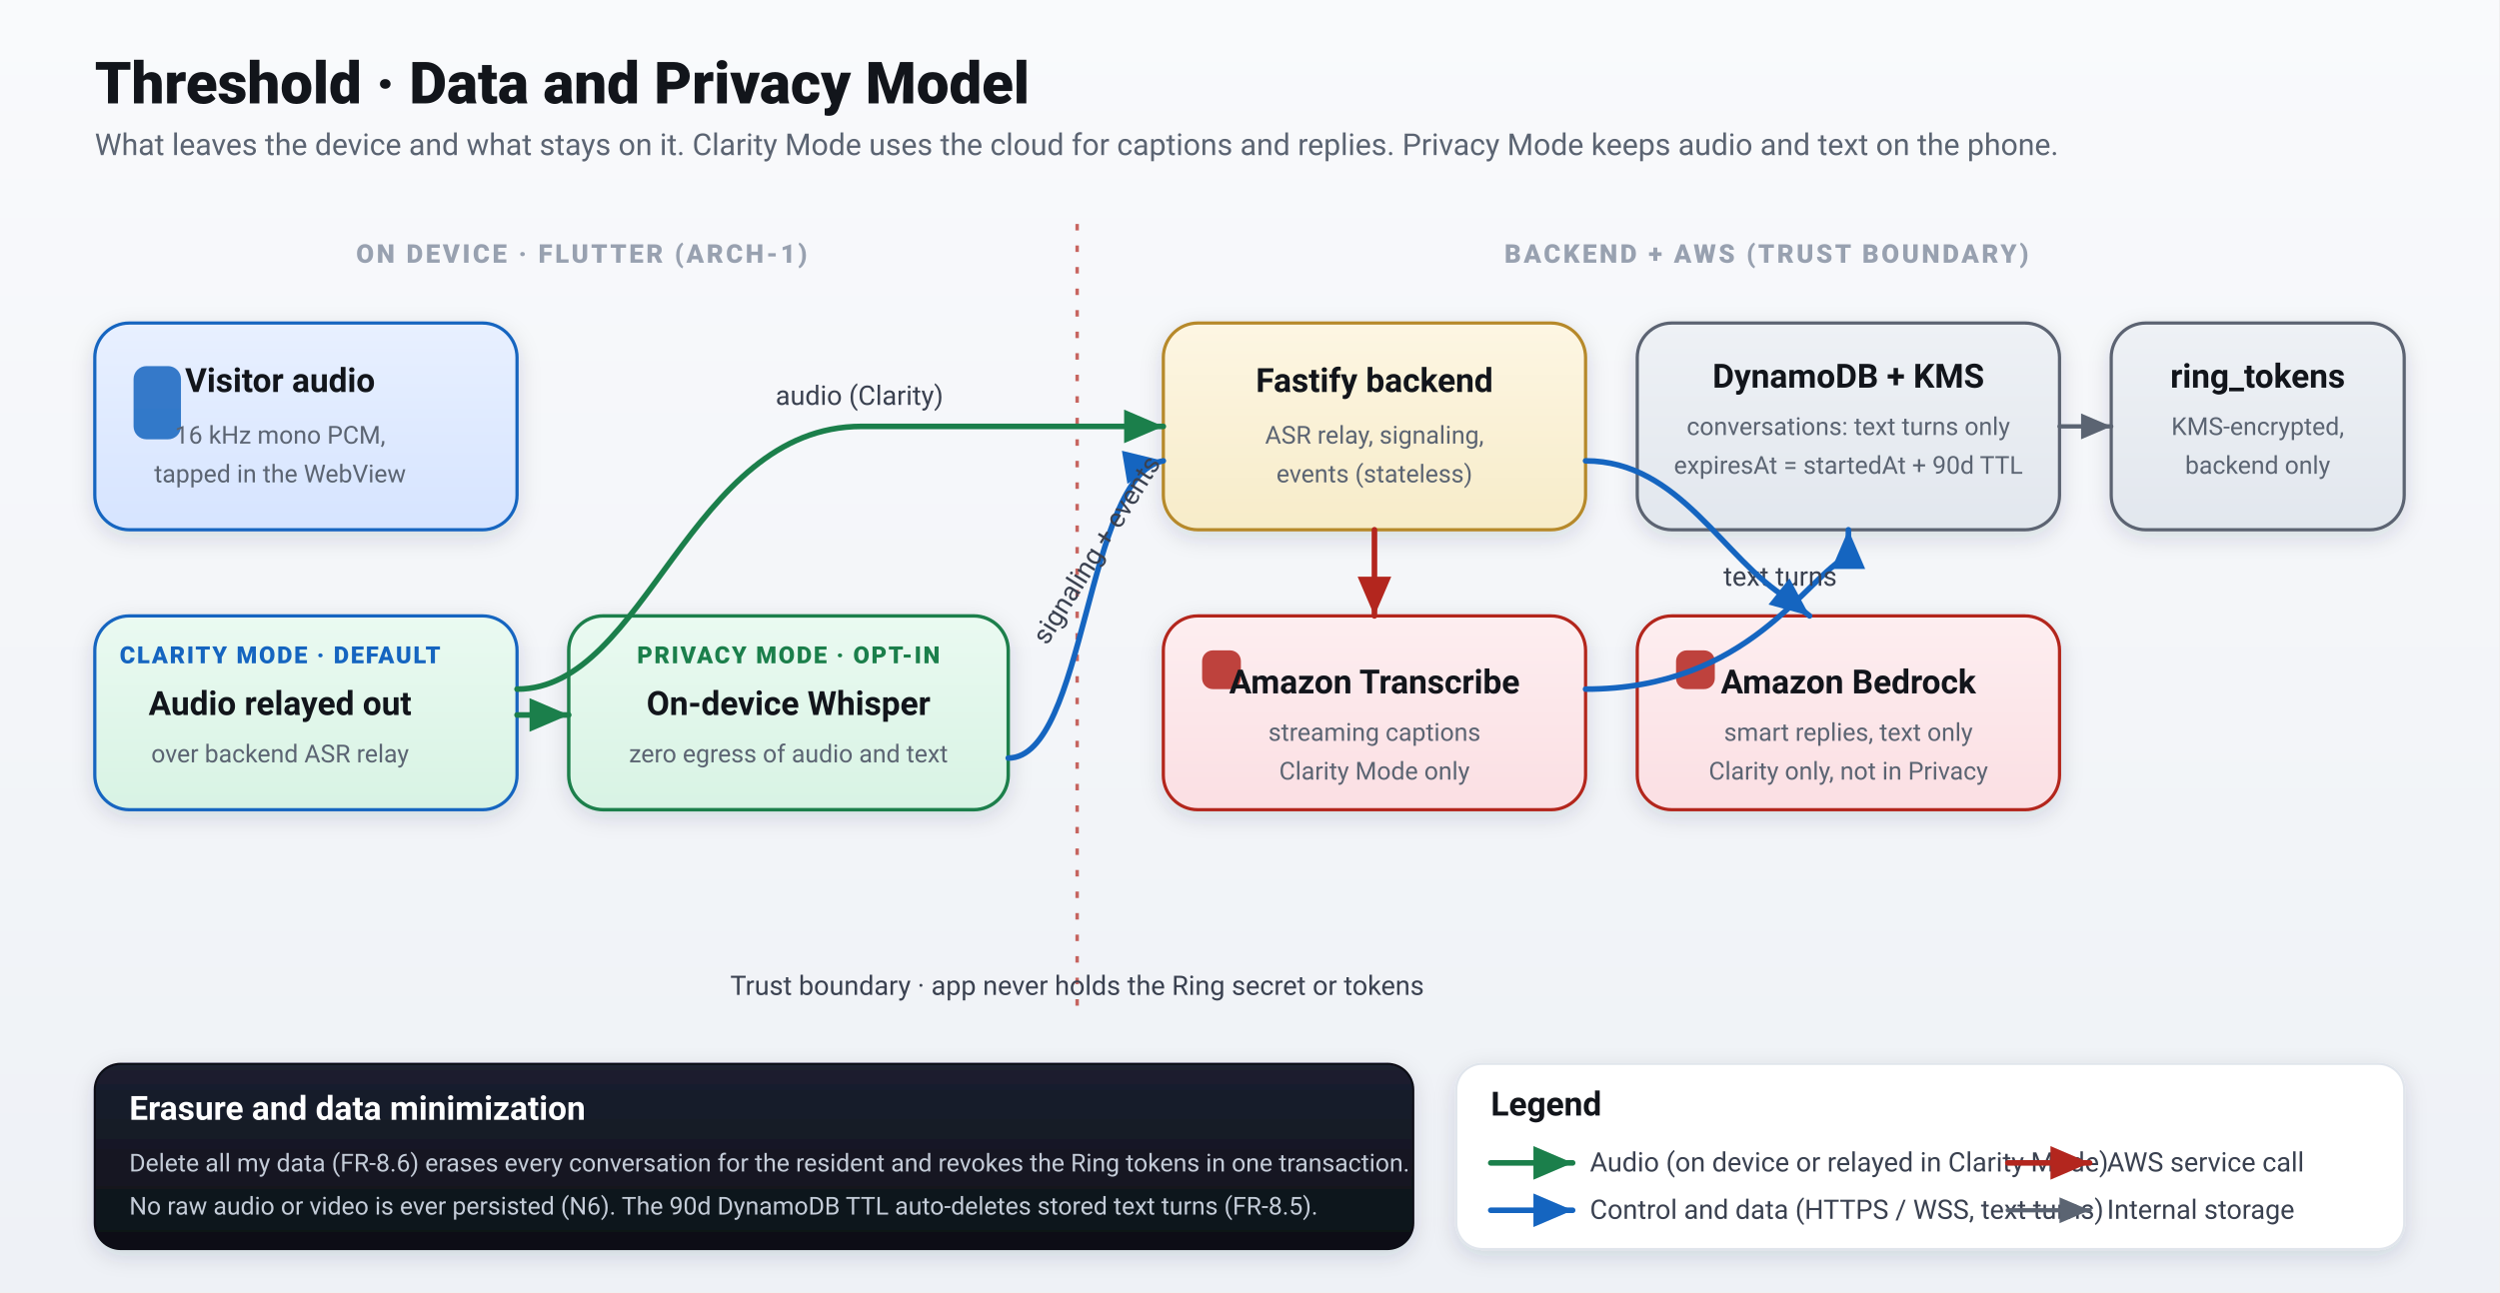
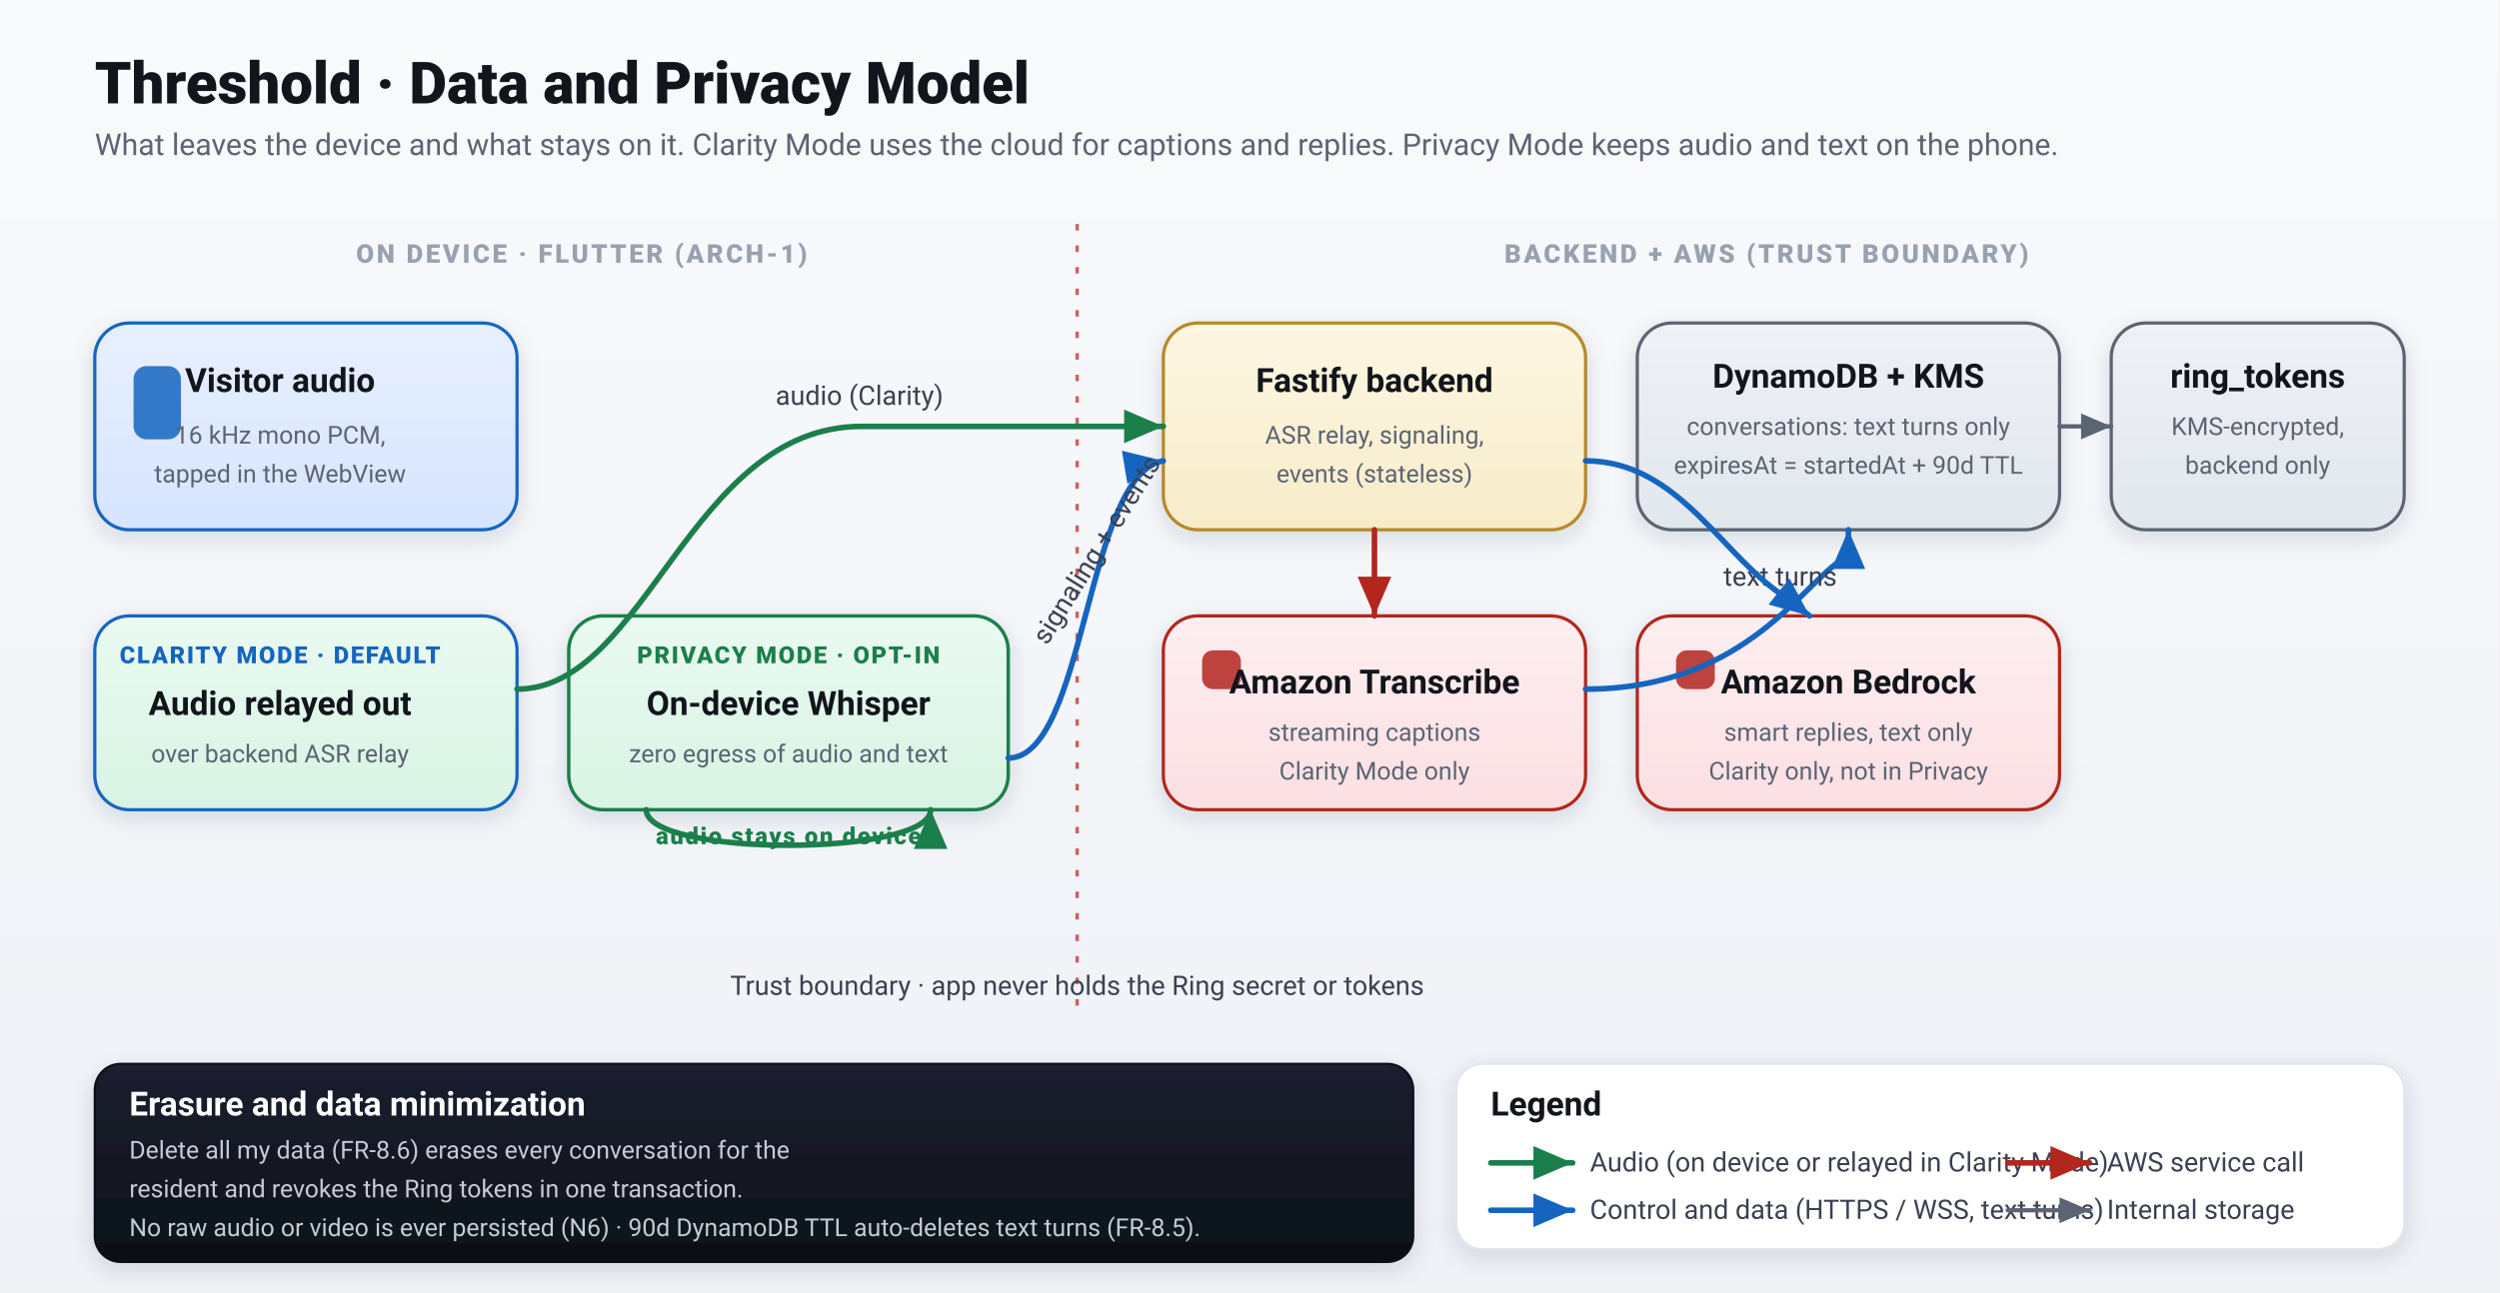
<svg xmlns="http://www.w3.org/2000/svg" width="1160" height="600" viewBox="0 0 1160 600" font-family="-apple-system, Segoe UI, Roboto, Helvetica, Arial, sans-serif">
  <defs>
    <linearGradient id="bg" x1="0" y1="0" x2="0" y2="1">
      <stop offset="0" stop-color="#f9fafc" />
      <stop offset="1" stop-color="#eef1f6" />
    </linearGradient>
    <linearGradient id="gRing" x1="0" y1="0" x2="0" y2="1">
      <stop offset="0" stop-color="#e8f0ff" />
      <stop offset="1" stop-color="#d6e4ff" />
    </linearGradient>
    <linearGradient id="gApp" x1="0" y1="0" x2="0" y2="1">
      <stop offset="0" stop-color="#eafaf1" />
      <stop offset="1" stop-color="#d8f3e4" />
    </linearGradient>
    <linearGradient id="gAws" x1="0" y1="0" x2="0" y2="1">
      <stop offset="0" stop-color="#fdeef0" />
      <stop offset="1" stop-color="#fbdfe3" />
    </linearGradient>
    <linearGradient id="gStore" x1="0" y1="0" x2="0" y2="1">
      <stop offset="0" stop-color="#eef1f5" />
      <stop offset="1" stop-color="#e2e7ee" />
    </linearGradient>
    <linearGradient id="gBk" x1="0" y1="0" x2="0" y2="1">
      <stop offset="0" stop-color="#fdf6e3" />
      <stop offset="1" stop-color="#f7ecc9" />
    </linearGradient>
    <linearGradient id="gCap" x1="0" y1="0" x2="0" y2="1">
      <stop offset="0" stop-color="#1b2030" />
      <stop offset="1" stop-color="#0d1017" />
    </linearGradient>
    <filter id="sh" x="-20%" y="-20%" width="140%" height="150%">
      <feDropShadow dx="0" dy="3" stdDeviation="5" flood-color="#1a2540" flood-opacity="0.14" />
    </filter>
    <marker id="mGrey" markerWidth="9" markerHeight="9" refX="7" refY="3" orient="auto">
      <path d="M0,0 L7,3 L0,6 Z" fill="#5b6472" />
    </marker>
    <marker id="mBlue" markerWidth="9" markerHeight="9" refX="7" refY="3" orient="auto">
      <path d="M0,0 L7,3 L0,6 Z" fill="#1565c0" />
    </marker>
    <marker id="mGreen" markerWidth="9" markerHeight="9" refX="7" refY="3" orient="auto">
      <path d="M0,0 L7,3 L0,6 Z" fill="#1b7f4b" />
    </marker>
    <marker id="mRed" markerWidth="9" markerHeight="9" refX="7" refY="3" orient="auto">
      <path d="M0,0 L7,3 L0,6 Z" fill="#b3261e" />
    </marker>
    <style>
      .title{font-size:27px;font-weight:800;fill:#12151b}
      .sub{font-size:14px;fill:#5b6472}
      .zone{font-size:12px;font-weight:800;letter-spacing:1.2px;fill:#98a1b0}
      .lbl{font-size:15.5px;font-weight:700;fill:#12151b}
      .lbll{font-size:15.5px;font-weight:700;fill:#ffffff}
      .desc{font-size:11.5px;fill:#5b6472}
      .descl{font-size:11.5px;fill:#c4ccd8}
      .step{font-size:11px;font-weight:800;letter-spacing:.8px;fill:#1565c0}
      .stepg{font-size:11px;font-weight:800;letter-spacing:.8px;fill:#1b7f4b}
      .legend{font-size:12.5px;fill:#3a4150}
      .e{stroke:#5b6472;stroke-width:2;fill:none;stroke-linecap:round;stroke-linejoin:round}
      .eB{stroke:#1565c0;stroke-width:2.6;fill:none;stroke-linecap:round;stroke-linejoin:round}
      .eG{stroke:#1b7f4b;stroke-width:2.6;fill:none;stroke-linecap:round;stroke-linejoin:round}
      .eR{stroke:#b3261e;stroke-width:2.6;fill:none;stroke-linecap:round;stroke-linejoin:round}
    </style>
  </defs>
  <rect width="1160" height="600" fill="url(#bg)" />
  <text x="44" y="48" class="title">Threshold · Data and Privacy Model</text>
  <text x="44" y="72" class="sub">What leaves the device and what stays on it. Clarity Mode uses the cloud for captions and replies. Privacy Mode keeps audio and text on the phone.</text>
  <line x1="500" y1="104" x2="500" y2="470" stroke="#b3261e" stroke-width="1.6" stroke-dasharray="3 7" opacity="0.7" />
  <text x="270" y="122" class="zone" text-anchor="middle">ON DEVICE · FLUTTER (ARCH-1)</text>
  <text x="820" y="122" class="zone" text-anchor="middle">BACKEND + AWS (TRUST BOUNDARY)</text>
  <text x="500" y="462" class="legend" text-anchor="middle" fill="#b3261e">Trust boundary · app never holds the Ring secret or tokens</text>
  <g filter="url(#sh)">
    <rect x="44" y="150" width="196" height="96" rx="16" fill="url(#gRing)" stroke="#1565c0" stroke-width="1.5" />
    <rect x="62" y="170" width="22" height="34" rx="6" fill="#1565c0" opacity="0.85" />
  </g>
  <text x="130" y="182" class="lbl" text-anchor="middle">Visitor audio</text>
  <text x="130" y="206" class="desc" text-anchor="middle">16 kHz mono PCM,</text>
  <text x="130" y="224" class="desc" text-anchor="middle">tapped in the WebView</text>
  <g filter="url(#sh)">
    <rect x="44" y="286" width="196" height="90" rx="16" fill="url(#gApp)" stroke="#1565c0" stroke-width="1.5" />
  </g>
  <text x="130" y="308" class="step" text-anchor="middle">CLARITY MODE · DEFAULT</text>
  <text x="130" y="332" class="lbl" text-anchor="middle">Audio relayed out</text>
  <text x="130" y="354" class="desc" text-anchor="middle">over backend ASR relay</text>
  <g filter="url(#sh)">
    <rect x="264" y="286" width="204" height="90" rx="16" fill="url(#gApp)" stroke="#1b7f4b" stroke-width="1.6" />
  </g>
  <text x="366" y="308" class="stepg" text-anchor="middle">PRIVACY MODE · OPT-IN</text>
  <text x="366" y="332" class="lbl" text-anchor="middle">On-device Whisper</text>
  <text x="366" y="354" class="desc" text-anchor="middle">zero egress of audio and text</text>
  <g filter="url(#sh)">
    <rect x="540" y="150" width="196" height="96" rx="16" fill="url(#gBk)" stroke="#b6892b" stroke-width="1.5" />
  </g>
  <text x="638" y="182" class="lbl" text-anchor="middle">Fastify backend</text>
  <text x="638" y="206" class="desc" text-anchor="middle">ASR relay, signaling,</text>
  <text x="638" y="224" class="desc" text-anchor="middle">events (stateless)</text>
  <g filter="url(#sh)">
    <rect x="540" y="286" width="196" height="90" rx="16" fill="url(#gAws)" stroke="#b3261e" stroke-width="1.5" />
    <rect x="558" y="302" width="18" height="18" rx="5" fill="#b3261e" opacity="0.85" />
  </g>
  <text x="638" y="322" class="lbl" text-anchor="middle">Amazon Transcribe</text>
  <text x="638" y="344" class="desc" text-anchor="middle">streaming captions</text>
  <text x="638" y="362" class="desc" text-anchor="middle">Clarity Mode only</text>
  <g filter="url(#sh)">
    <rect x="760" y="286" width="196" height="90" rx="16" fill="url(#gAws)" stroke="#b3261e" stroke-width="1.5" />
    <rect x="778" y="302" width="18" height="18" rx="5" fill="#b3261e" opacity="0.85" />
  </g>
  <text x="858" y="322" class="lbl" text-anchor="middle">Amazon Bedrock</text>
  <text x="858" y="344" class="desc" text-anchor="middle">smart replies, text only</text>
  <text x="858" y="362" class="desc" text-anchor="middle">Clarity only, not in Privacy</text>
  <g filter="url(#sh)">
    <rect x="760" y="150" width="196" height="96" rx="16" fill="url(#gStore)" stroke="#5b6472" stroke-width="1.5" />
  </g>
  <text x="858" y="180" class="lbl" text-anchor="middle">DynamoDB + KMS</text>
  <text x="858" y="202" class="desc" text-anchor="middle">conversations: text turns only</text>
  <text x="858" y="220" class="desc" text-anchor="middle">expiresAt = startedAt + 90d TTL</text>
  <g filter="url(#sh)">
    <rect x="980" y="150" width="136" height="96" rx="16" fill="url(#gStore)" stroke="#5b6472" stroke-width="1.5" />
  </g>
  <text x="1048" y="180" class="lbl" text-anchor="middle">ring_tokens</text>
  <text x="1048" y="202" class="desc" text-anchor="middle">KMS-encrypted,</text>
  <text x="1048" y="220" class="desc" text-anchor="middle">backend only</text>
  <path class="eG" d="M240,320 C300,320 320,198 400,198 460,198 500,198 540,198" marker-end="url(#mGreen)" />
  <text x="360" y="188" class="legend" fill="#1b7f4b">audio (Clarity)</text>
  <path class="eR" d="M638,246 V286" marker-end="url(#mRed)" />
  <path class="eB" d="M736,320 C812,320 838,268 858,258 L858,246" marker-end="url(#mBlue)" />
  <text x="800" y="272" class="legend" fill="#1565c0">text turns</text>
  <path class="eB" d="M736,214 C780,214 800,260 830,278 L840,286" marker-end="url(#mBlue)" />
  <path class="e" d="M956,198 H980" marker-end="url(#mGrey)" />
-   <path class="eG" d="M240,332 C252,332 258,332 264,332" marker-end="url(#mGreen)" />
+   <path class="eG" d="M300,376 C300,398 432,398 432,376" marker-end="url(#mGreen)" />
+   <text x="366" y="392" class="stepg" text-anchor="middle">audio stays on device</text>
  <path class="eB" d="M468,352 C504,352 504,220 540,214" marker-end="url(#mBlue)" />
  <text x="486" y="300" class="legend" fill="#1565c0" transform="rotate(-58 486 300)">signaling + events</text>
  <g filter="url(#sh)">
-     <rect x="44" y="494" width="612" height="86" rx="12" fill="url(#gCap)" stroke="#0d1017" />
+     <rect x="44" y="494" width="612" height="92" rx="12" fill="url(#gCap)" stroke="#0d1017" />
  </g>
-   <text x="60" y="520" class="lbll">Erasure and data minimization</text>
-   <text x="60" y="544" class="descl">Delete all my data (FR-8.6) erases every conversation for the resident and revokes the Ring tokens in one transaction.</text>
-   <text x="60" y="564" class="descl">No raw audio or video is ever persisted (N6). The 90d DynamoDB TTL auto-deletes stored text turns (FR-8.5).</text>
+   <text x="60" y="518" class="lbll">Erasure and data minimization</text>
+   <text x="60" y="538" class="descl">Delete all my data (FR-8.6) erases every conversation for the</text>
+   <text x="60" y="556" class="descl">resident and revokes the Ring tokens in one transaction.</text>
+   <text x="60" y="574" class="descl">No raw audio or video is ever persisted (N6) · 90d DynamoDB TTL auto-deletes text turns (FR-8.5).</text>
  <g filter="url(#sh)">
    <rect x="676" y="494" width="440" height="86" rx="12" fill="#ffffff" stroke="#e0e5ec" />
  </g>
  <text x="692" y="518" class="lbl">Legend</text>
  <line x1="692" y1="540" x2="730" y2="540" class="eG" marker-end="url(#mGreen)" />
  <text x="738" y="544" class="legend">Audio (on device or relayed in Clarity Mode)</text>
  <line x1="692" y1="562" x2="730" y2="562" class="eB" marker-end="url(#mBlue)" />
  <text x="738" y="566" class="legend">Control and data (HTTPS / WSS, text turns)</text>
  <line x1="932" y1="540" x2="970" y2="540" class="eR" marker-end="url(#mRed)" />
  <text x="978" y="544" class="legend">AWS service call</text>
  <line x1="932" y1="562" x2="970" y2="562" class="e" marker-end="url(#mGrey)" />
  <text x="978" y="566" class="legend">Internal storage</text>
</svg>
